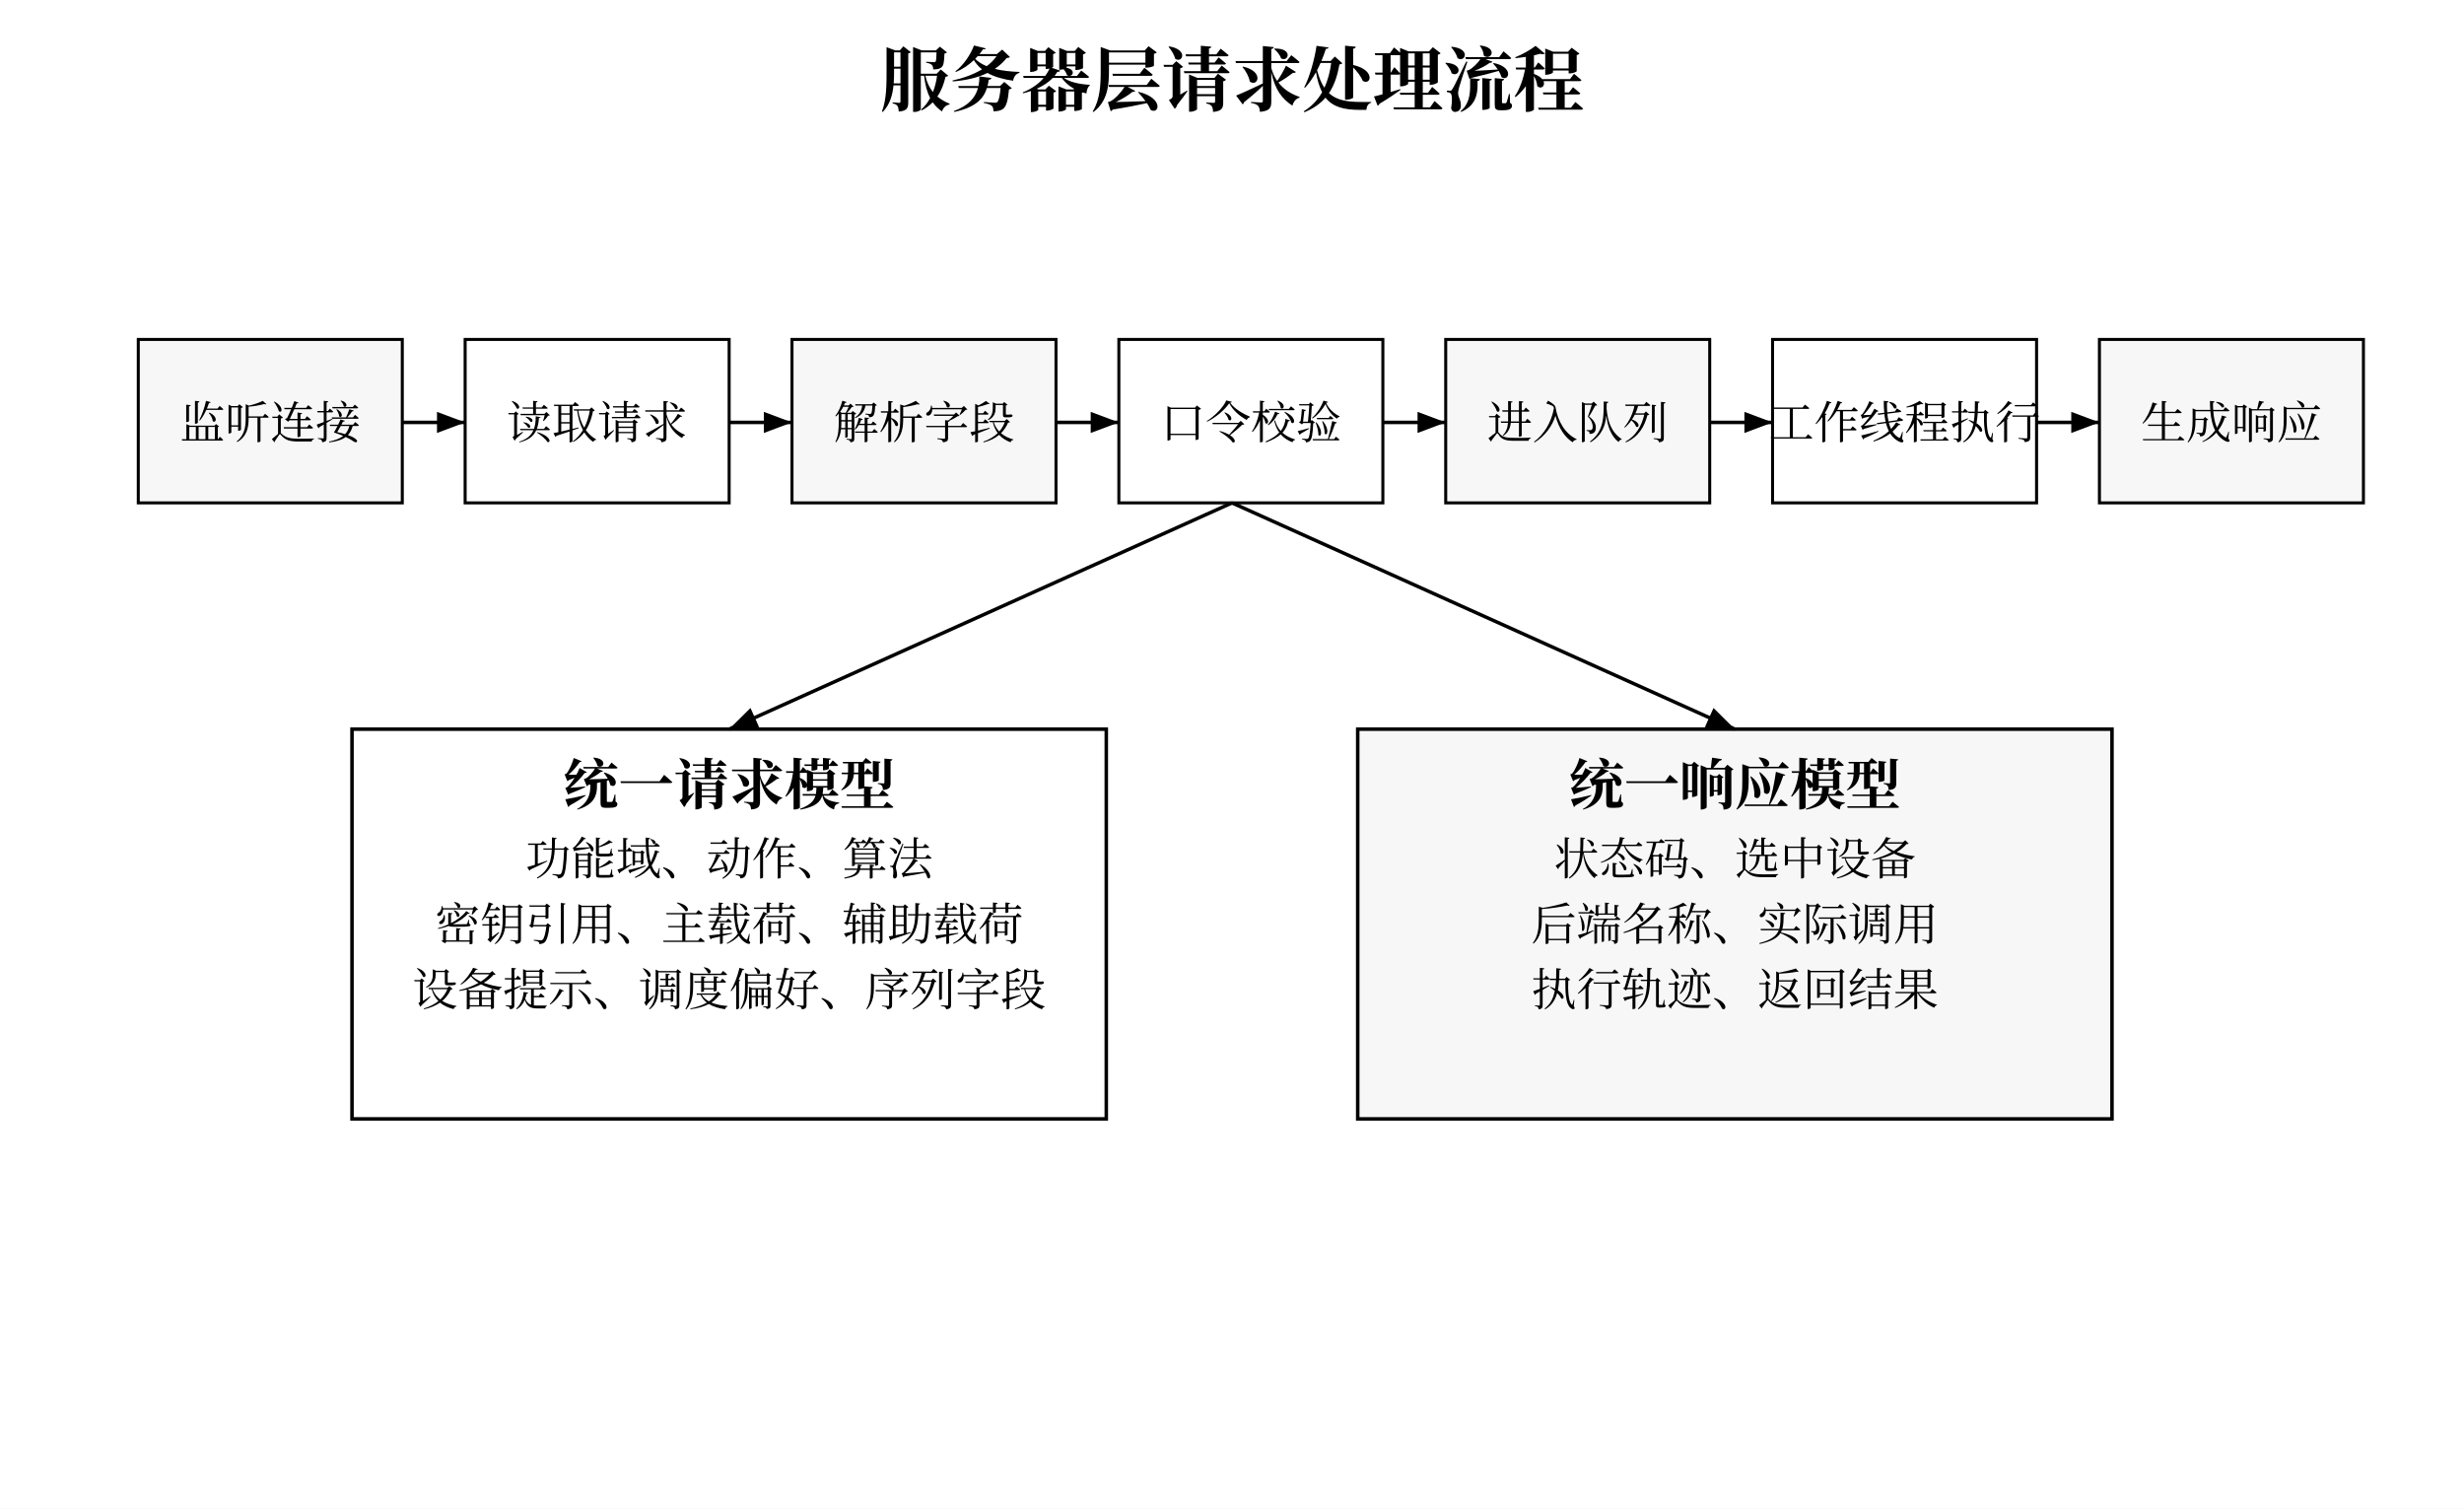
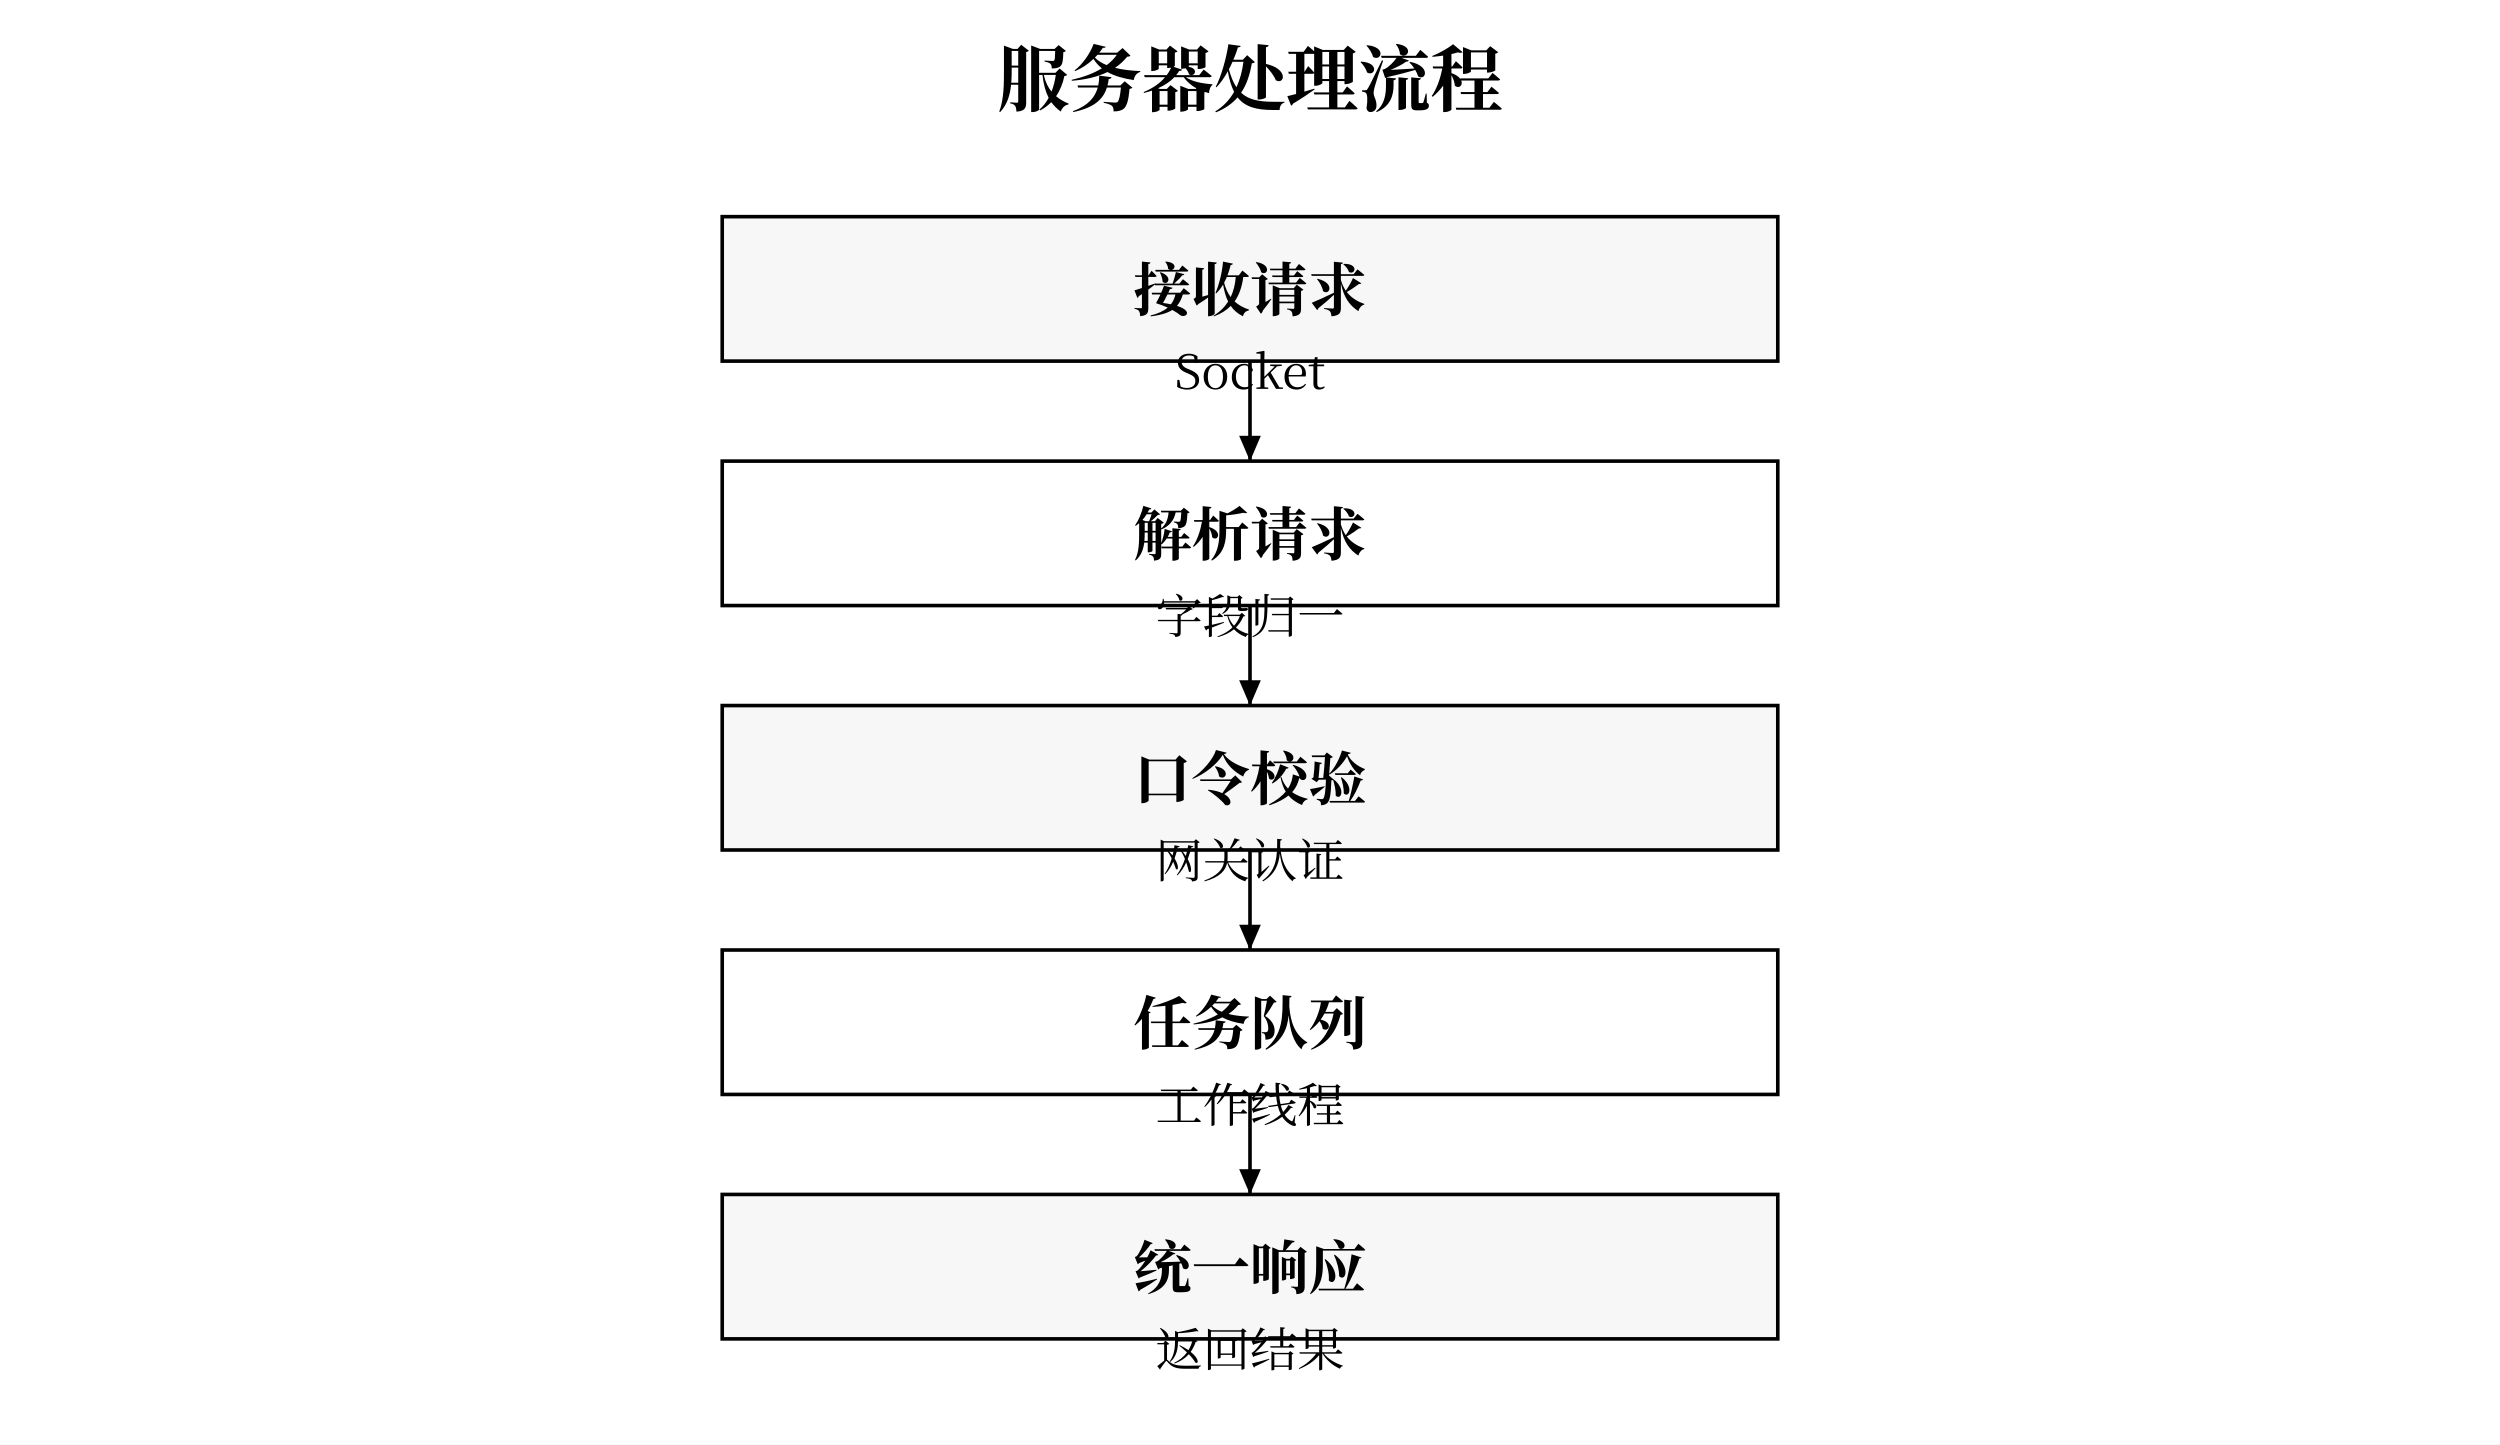
- <svg xmlns="http://www.w3.org/2000/svg" width="980" height="600" viewBox="0 0 980 600">
+ <svg xmlns="http://www.w3.org/2000/svg" width="900" height="520" viewBox="0 0 900 520">
  <defs>
-     <marker id="arrow" markerWidth="10" markerHeight="10" refX="8" refY="3" orient="auto" markerUnits="strokeWidth">
-       <path d="M0,0 L0,6 L8,3 z" fill="#000000" />
+     <marker id="arrow" markerWidth="8" markerHeight="8" refX="7" refY="3" orient="auto" markerUnits="strokeWidth">
+       <path d="M0,0 L0,6 L7,3 z" fill="#000000" />
    </marker>
  </defs>
-   <rect x="0" y="0" width="980" height="600" fill="#ffffff" />
-   <text x="490" y="42" font-family="SimSun, Songti SC, Noto Serif CJK SC, Microsoft YaHei, Arial, sans-serif" font-size="28" font-weight="bold" text-anchor="middle" fill="#000000">服务器层请求处理流程</text>
-   <rect x="55" y="135" width="105" height="65" fill="#f7f7f7" stroke="#000000" stroke-width="1.2" />
-   <text x="107.5" y="174.5" font-family="SimSun, Songti SC, Noto Serif CJK SC, Microsoft YaHei, Arial, sans-serif" font-size="18" font-weight="normal" text-anchor="middle" fill="#000000">监听连接</text>
-   <line x1="160" y1="168" x2="185" y2="168" stroke="#000000" stroke-width="1.4" marker-end="url(#arrow)" />
-   <rect x="185" y="135" width="105" height="65" fill="#ffffff" stroke="#000000" stroke-width="1.2" />
-   <text x="237.5" y="174.5" font-family="SimSun, Songti SC, Noto Serif CJK SC, Microsoft YaHei, Arial, sans-serif" font-size="18" font-weight="normal" text-anchor="middle" fill="#000000">读取请求</text>
-   <line x1="290" y1="168" x2="315" y2="168" stroke="#000000" stroke-width="1.4" marker-end="url(#arrow)" />
-   <rect x="315" y="135" width="105" height="65" fill="#f7f7f7" stroke="#000000" stroke-width="1.2" />
-   <text x="367.5" y="174.5" font-family="SimSun, Songti SC, Noto Serif CJK SC, Microsoft YaHei, Arial, sans-serif" font-size="18" font-weight="normal" text-anchor="middle" fill="#000000">解析字段</text>
-   <line x1="420" y1="168" x2="445" y2="168" stroke="#000000" stroke-width="1.4" marker-end="url(#arrow)" />
-   <rect x="445" y="135" width="105" height="65" fill="#ffffff" stroke="#000000" stroke-width="1.2" />
-   <text x="497.5" y="174.5" font-family="SimSun, Songti SC, Noto Serif CJK SC, Microsoft YaHei, Arial, sans-serif" font-size="18" font-weight="normal" text-anchor="middle" fill="#000000">口令校验</text>
-   <line x1="550" y1="168" x2="575" y2="168" stroke="#000000" stroke-width="1.4" marker-end="url(#arrow)" />
-   <rect x="575" y="135" width="105" height="65" fill="#f7f7f7" stroke="#000000" stroke-width="1.2" />
-   <text x="627.5" y="174.5" font-family="SimSun, Songti SC, Noto Serif CJK SC, Microsoft YaHei, Arial, sans-serif" font-size="18" font-weight="normal" text-anchor="middle" fill="#000000">进入队列</text>
-   <line x1="680" y1="168" x2="705" y2="168" stroke="#000000" stroke-width="1.4" marker-end="url(#arrow)" />
-   <rect x="705" y="135" width="105" height="65" fill="#ffffff" stroke="#000000" stroke-width="1.2" />
-   <text x="757.5" y="174.5" font-family="SimSun, Songti SC, Noto Serif CJK SC, Microsoft YaHei, Arial, sans-serif" font-size="18" font-weight="normal" text-anchor="middle" fill="#000000">工作线程执行</text>
-   <line x1="810" y1="168" x2="835" y2="168" stroke="#000000" stroke-width="1.4" marker-end="url(#arrow)" />
-   <rect x="835" y="135" width="105" height="65" fill="#f7f7f7" stroke="#000000" stroke-width="1.2" />
-   <text x="887.5" y="174.5" font-family="SimSun, Songti SC, Noto Serif CJK SC, Microsoft YaHei, Arial, sans-serif" font-size="18" font-weight="normal" text-anchor="middle" fill="#000000">生成响应</text>
-   <rect x="140" y="290" width="300" height="155" fill="#ffffff" stroke="#000000" stroke-width="1.4" />
-   <text x="290.0" y="320" font-family="SimSun, Songti SC, Noto Serif CJK SC, Microsoft YaHei, Arial, sans-serif" font-size="22" font-weight="bold" text-anchor="middle" fill="#000000">统一请求模型</text>
-   <text x="290.0" y="348" font-family="SimSun, Songti SC, Noto Serif CJK SC, Microsoft YaHei, Arial, sans-serif" font-size="18" font-weight="normal" text-anchor="middle" fill="#000000">功能域、动作、算法</text>
-   <text x="290.0" y="374" font-family="SimSun, Songti SC, Noto Serif CJK SC, Microsoft YaHei, Arial, sans-serif" font-size="18" font-weight="normal" text-anchor="middle" fill="#000000">密钥引用、主载荷、辅助载荷</text>
-   <text x="290.0" y="400" font-family="SimSun, Songti SC, Noto Serif CJK SC, Microsoft YaHei, Arial, sans-serif" font-size="18" font-weight="normal" text-anchor="middle" fill="#000000">设备提示、调度偏好、序列字段</text>
-   <rect x="540" y="290" width="300" height="155" fill="#f7f7f7" stroke="#000000" stroke-width="1.4" />
-   <text x="690.0" y="320" font-family="SimSun, Songti SC, Noto Serif CJK SC, Microsoft YaHei, Arial, sans-serif" font-size="22" font-weight="bold" text-anchor="middle" fill="#000000">统一响应模型</text>
-   <text x="690.0" y="348" font-family="SimSun, Songti SC, Noto Serif CJK SC, Microsoft YaHei, Arial, sans-serif" font-size="18" font-weight="normal" text-anchor="middle" fill="#000000">状态码、选中设备</text>
-   <text x="690.0" y="374" font-family="SimSun, Songti SC, Noto Serif CJK SC, Microsoft YaHei, Arial, sans-serif" font-size="18" font-weight="normal" text-anchor="middle" fill="#000000">后端名称、实际调用</text>
-   <text x="690.0" y="400" font-family="SimSun, Songti SC, Noto Serif CJK SC, Microsoft YaHei, Arial, sans-serif" font-size="18" font-weight="normal" text-anchor="middle" fill="#000000">执行轨迹、返回结果</text>
-   <line x1="490" y1="200" x2="290" y2="290" stroke="#000000" stroke-width="1.4" marker-end="url(#arrow)" />
-   <line x1="490" y1="200" x2="690" y2="290" stroke="#000000" stroke-width="1.4" marker-end="url(#arrow)" />
+   <rect x="0" y="0" width="900" height="520" fill="#ffffff" />
+   <text x="450.0" y="38" font-family="SimSun, Songti SC, Noto Serif CJK SC, Microsoft YaHei, Arial, sans-serif" font-size="26" font-weight="bold" text-anchor="middle" fill="#000000">服务器处理流程</text>
+   <rect x="260" y="78" width="380" height="52" fill="#f7f7f7" stroke="#000000" stroke-width="1.3" />
+   <text x="450.0" y="112" font-family="SimSun, Songti SC, Noto Serif CJK SC, Microsoft YaHei, Arial, sans-serif" font-size="21" font-weight="bold" text-anchor="middle" fill="#000000">接收请求</text>
+   <text x="450.0" y="140" font-family="SimSun, Songti SC, Noto Serif CJK SC, Microsoft YaHei, Arial, sans-serif" font-size="17" font-weight="normal" text-anchor="middle" fill="#000000">Socket</text>
+   <line x1="450.0" y1="130" x2="450.0" y2="166" stroke="#000000" stroke-width="1.3" marker-end="url(#arrow)" />
+   <rect x="260" y="166" width="380" height="52" fill="#ffffff" stroke="#000000" stroke-width="1.3" />
+   <text x="450.0" y="200" font-family="SimSun, Songti SC, Noto Serif CJK SC, Microsoft YaHei, Arial, sans-serif" font-size="21" font-weight="bold" text-anchor="middle" fill="#000000">解析请求</text>
+   <text x="450.0" y="228" font-family="SimSun, Songti SC, Noto Serif CJK SC, Microsoft YaHei, Arial, sans-serif" font-size="17" font-weight="normal" text-anchor="middle" fill="#000000">字段归一</text>
+   <line x1="450.0" y1="218" x2="450.0" y2="254" stroke="#000000" stroke-width="1.3" marker-end="url(#arrow)" />
+   <rect x="260" y="254" width="380" height="52" fill="#f7f7f7" stroke="#000000" stroke-width="1.3" />
+   <text x="450.0" y="288" font-family="SimSun, Songti SC, Noto Serif CJK SC, Microsoft YaHei, Arial, sans-serif" font-size="21" font-weight="bold" text-anchor="middle" fill="#000000">口令校验</text>
+   <text x="450.0" y="316" font-family="SimSun, Songti SC, Noto Serif CJK SC, Microsoft YaHei, Arial, sans-serif" font-size="17" font-weight="normal" text-anchor="middle" fill="#000000">网关认证</text>
+   <line x1="450.0" y1="306" x2="450.0" y2="342" stroke="#000000" stroke-width="1.3" marker-end="url(#arrow)" />
+   <rect x="260" y="342" width="380" height="52" fill="#ffffff" stroke="#000000" stroke-width="1.3" />
+   <text x="450.0" y="376" font-family="SimSun, Songti SC, Noto Serif CJK SC, Microsoft YaHei, Arial, sans-serif" font-size="21" font-weight="bold" text-anchor="middle" fill="#000000">任务队列</text>
+   <text x="450.0" y="404" font-family="SimSun, Songti SC, Noto Serif CJK SC, Microsoft YaHei, Arial, sans-serif" font-size="17" font-weight="normal" text-anchor="middle" fill="#000000">工作线程</text>
+   <line x1="450.0" y1="394" x2="450.0" y2="430" stroke="#000000" stroke-width="1.3" marker-end="url(#arrow)" />
+   <rect x="260" y="430" width="380" height="52" fill="#f7f7f7" stroke="#000000" stroke-width="1.3" />
+   <text x="450.0" y="464" font-family="SimSun, Songti SC, Noto Serif CJK SC, Microsoft YaHei, Arial, sans-serif" font-size="21" font-weight="bold" text-anchor="middle" fill="#000000">统一响应</text>
+   <text x="450.0" y="492" font-family="SimSun, Songti SC, Noto Serif CJK SC, Microsoft YaHei, Arial, sans-serif" font-size="17" font-weight="normal" text-anchor="middle" fill="#000000">返回结果</text>
</svg>
